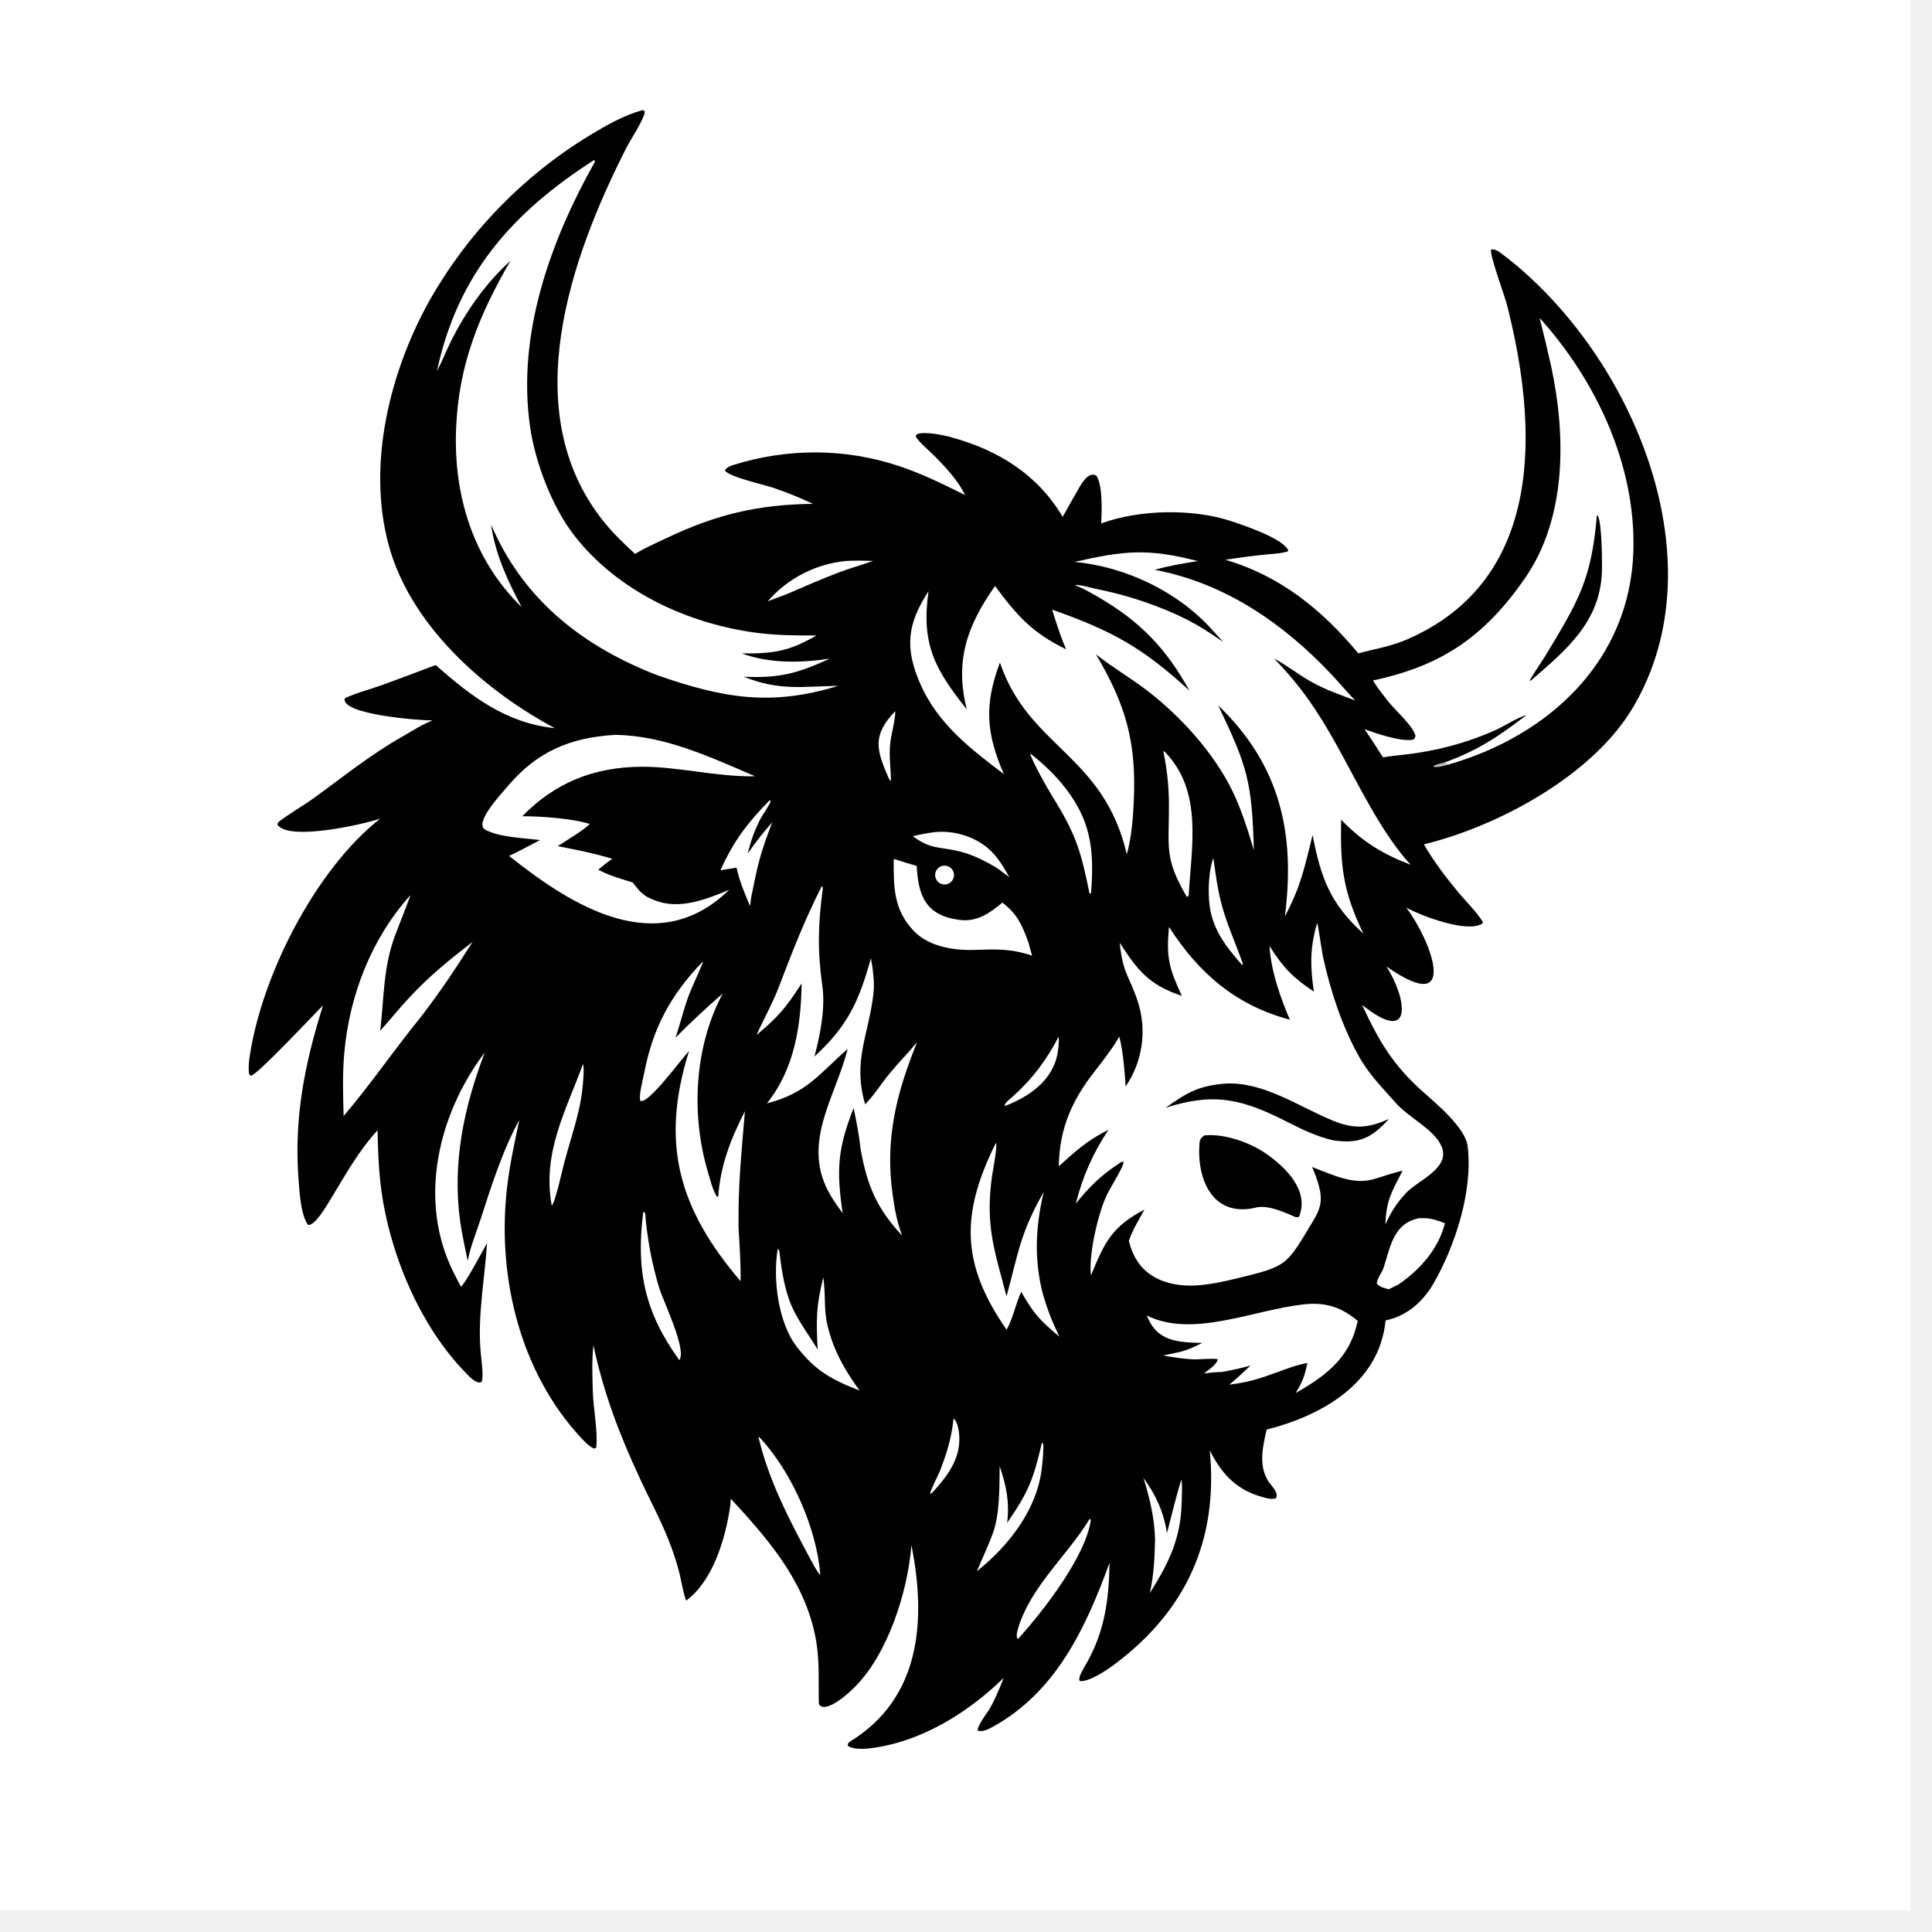
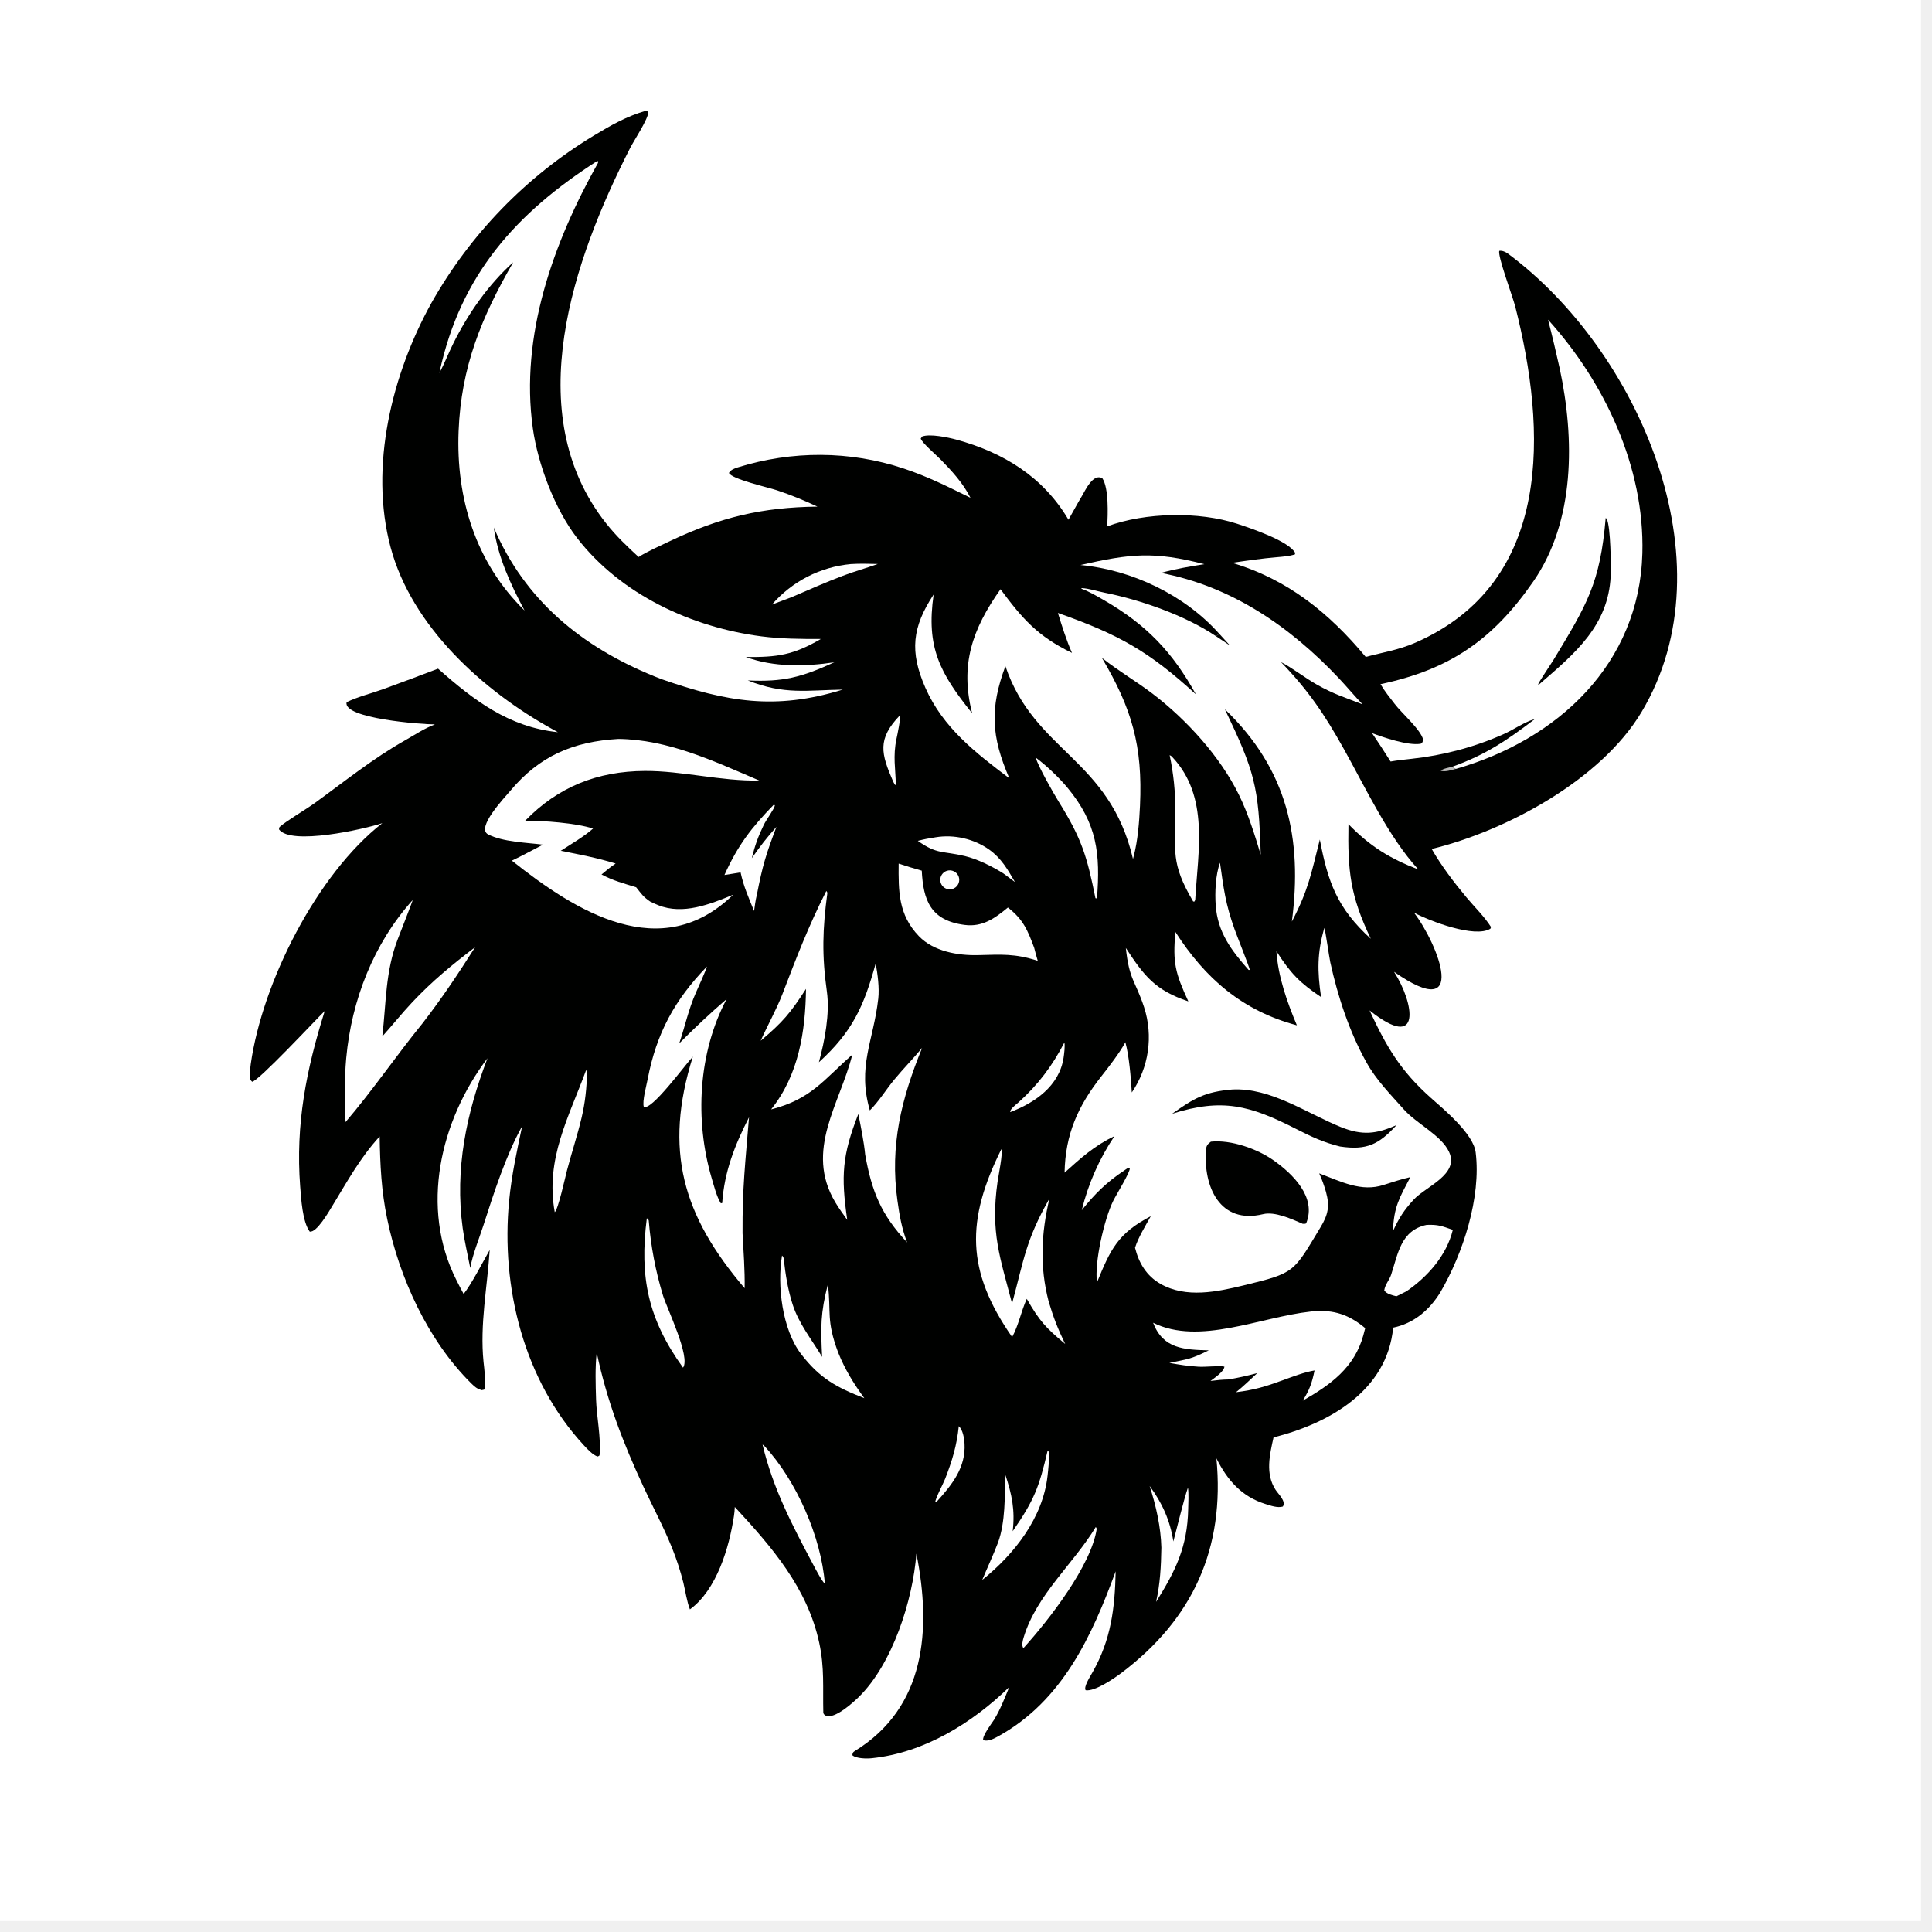
- <svg xmlns="http://www.w3.org/2000/svg" width="83" height="83" viewBox="0 0 83 83" fill="none">
-   <rect width="82.077" height="82.077" fill="white" />
-   <path d="M27.617 4.725L27.698 4.782C27.717 5.055 27.081 6.014 26.927 6.316C24.514 11.049 22.171 17.662 25.904 22.368C26.333 22.909 26.777 23.329 27.286 23.798C27.603 23.587 28.276 23.285 28.633 23.116C30.785 22.096 32.555 21.675 34.926 21.646C34.345 21.373 33.808 21.153 33.197 20.948C32.834 20.826 31.247 20.468 31.145 20.206C31.221 20.075 31.377 20.015 31.523 19.969C33.846 19.249 36.309 19.251 38.617 20.02C39.65 20.364 40.508 20.799 41.464 21.268C41.154 20.648 40.664 20.116 40.182 19.624C40.017 19.456 39.39 18.916 39.34 18.738L39.397 18.652C39.719 18.521 40.519 18.69 40.85 18.78C42.88 19.333 44.575 20.381 45.652 22.205C45.843 21.877 46.02 21.536 46.214 21.212C46.382 20.932 46.703 20.212 47.1 20.434C47.377 20.848 47.339 21.978 47.305 22.489C48.941 21.883 51.239 21.847 52.861 22.379C53.453 22.573 55.067 23.116 55.342 23.628L55.322 23.691C55.085 23.763 54.812 23.785 54.565 23.806C53.918 23.86 53.284 23.953 52.642 24.048C55.022 24.751 56.794 26.197 58.353 28.068C59.098 27.869 59.746 27.777 60.477 27.457C66.373 24.877 66.08 18.36 64.742 13.099C64.632 12.671 63.976 10.925 64.061 10.718C64.185 10.697 64.332 10.764 64.43 10.836C69.974 14.949 73.975 23.982 70.141 30.414C68.404 33.33 64.34 35.506 61.172 36.273C61.583 36.993 62.123 37.702 62.655 38.34C63.008 38.763 63.41 39.144 63.706 39.609L63.68 39.68C63.021 40.094 61.076 39.352 60.416 38.994C61.458 40.359 62.783 43.771 59.563 41.522C60.426 42.862 60.771 44.969 58.516 43.17C59.241 44.728 59.835 45.751 61.138 46.909C61.708 47.417 62.95 48.446 63.049 49.234C63.291 51.157 62.512 53.551 61.543 55.214C61.065 55.99 60.394 56.548 59.525 56.726C59.267 59.426 56.782 60.818 54.414 61.416C54.249 62.152 54.055 62.968 54.498 63.651C54.627 63.849 54.958 64.138 54.812 64.369C54.593 64.44 54.284 64.33 54.065 64.262C53.05 63.944 52.436 63.238 51.973 62.31C52.342 66.144 50.976 69.178 47.896 71.491C47.596 71.716 46.78 72.279 46.386 72.217C46.288 72.079 46.578 71.631 46.682 71.448C47.471 70.052 47.635 68.719 47.669 67.137C46.654 69.899 45.4 72.664 42.654 74.184C42.461 74.29 42.213 74.417 42.006 74.35C41.972 74.159 42.349 73.664 42.475 73.475C42.738 73.044 42.929 72.552 43.121 72.085C41.547 73.611 39.499 74.889 37.254 75.122C37.036 75.145 36.585 75.142 36.419 74.995C36.43 74.912 36.429 74.873 36.517 74.819C39.551 72.961 39.803 69.625 39.155 66.381C39 68.383 38.132 71.107 36.678 72.52C36.414 72.777 35.789 73.336 35.384 73.332C35.298 73.328 35.18 73.266 35.178 73.168C35.152 72.105 35.232 71.258 35.004 70.195C34.499 67.844 32.975 66.093 31.395 64.387C31.391 64.519 31.379 64.649 31.359 64.779C31.155 66.13 30.621 67.928 29.477 68.764C29.351 68.444 29.282 67.967 29.197 67.618C29.071 67.119 28.912 66.629 28.719 66.152C28.353 65.237 27.911 64.423 27.499 63.536C26.602 61.601 25.94 59.876 25.495 57.795C25.422 58.4 25.449 59.164 25.469 59.813C25.49 60.508 25.685 61.451 25.618 62.16C25.613 62.21 25.582 62.208 25.528 62.233C25.317 62.153 25.099 61.917 24.947 61.753C22.38 58.977 21.395 55.001 21.754 51.296C21.858 50.216 22.085 49.166 22.311 48.117C21.614 49.361 21.092 50.998 20.657 52.347C20.477 52.906 20.188 53.614 20.093 54.176C19.983 53.607 19.847 53.042 19.769 52.472C19.424 49.944 19.926 47.578 20.827 45.214C18.799 47.893 17.939 51.618 19.501 54.695C19.602 54.894 19.701 55.089 19.808 55.284C20.11 54.933 20.659 53.869 20.924 53.404C20.822 54.986 20.498 56.59 20.658 58.18C20.684 58.432 20.79 59.202 20.682 59.375L20.579 59.398C20.374 59.333 20.289 59.259 20.136 59.107C18.284 57.274 17.067 54.603 16.544 52.08C16.293 50.871 16.242 49.771 16.221 48.557C15.389 49.464 14.834 50.485 14.197 51.529C14.05 51.771 13.528 52.681 13.232 52.621C12.921 52.193 12.867 51.222 12.826 50.686C12.625 48.036 13.085 45.712 13.876 43.195C13.502 43.558 11.036 46.206 10.772 46.218L10.703 46.142C10.668 45.933 10.685 45.671 10.715 45.462C11.21 41.965 13.547 37.348 16.336 35.17C15.542 35.432 12.413 36.136 11.92 35.433L11.943 35.337C12.236 35.073 13.053 34.597 13.441 34.316C14.717 33.393 15.929 32.408 17.302 31.634C17.738 31.388 18.109 31.134 18.584 30.95C18.035 30.954 14.624 30.699 14.812 30.001C15.259 29.778 15.902 29.616 16.384 29.44C17.163 29.156 17.941 28.869 18.716 28.569C20.233 29.911 21.734 31.065 23.837 31.283L23.62 31.165C20.633 29.519 17.594 26.766 16.69 23.388C15.766 19.937 16.747 15.981 18.437 12.938C20.092 10.009 22.471 7.554 25.346 5.808C26.096 5.356 26.768 4.969 27.617 4.725Z" fill="#000100" />
-   <path d="M56.586 39.648C56.629 39.736 56.789 40.887 56.838 41.112C57.157 42.566 57.645 44.062 58.37 45.365C58.796 46.14 59.394 46.738 59.968 47.388C60.524 48.017 61.587 48.503 61.917 49.223C62.357 50.186 60.912 50.695 60.394 51.264C59.982 51.716 59.785 52.025 59.517 52.6C59.555 51.565 59.789 51.191 60.258 50.294C60.014 50.34 59.39 50.538 59.119 50.627C58.165 50.943 57.299 50.484 56.366 50.134C56.472 50.358 56.59 50.689 56.654 50.92C56.826 51.542 56.741 51.908 56.423 52.435C55.254 54.37 55.35 54.384 53.147 54.918C52.009 55.193 50.68 55.48 49.583 54.856C48.983 54.514 48.656 53.959 48.497 53.311C48.645 52.849 48.933 52.395 49.168 51.965C47.764 52.696 47.446 53.381 46.87 54.794C46.753 53.953 47.178 52.087 47.564 51.307C47.706 51.019 48.287 50.091 48.272 49.916C48.149 49.902 48.15 49.937 48.016 50.024C47.277 50.513 46.765 51.022 46.219 51.708C46.496 50.578 46.969 49.507 47.618 48.542C46.754 48.954 46.185 49.474 45.486 50.104C45.515 48.466 46.057 47.255 47.06 45.985C47.344 45.625 47.846 44.969 48.056 44.578L48.083 44.527C48.246 45.117 48.319 46.058 48.358 46.676C49.087 45.609 49.281 44.265 48.883 43.035C48.502 41.879 48.249 41.873 48.103 40.504C48.881 41.694 49.356 42.31 50.774 42.785C50.214 41.574 50.101 41.132 50.22 39.819C51.493 41.806 53.09 43.189 55.412 43.807C54.99 42.809 54.607 41.725 54.538 40.642C55.138 41.584 55.543 42 56.446 42.601C56.282 41.508 56.275 40.702 56.586 39.648Z" fill="white" />
-   <path d="M51.737 48.779C52.601 48.689 53.713 49.083 54.413 49.576C55.233 50.153 56.258 51.15 55.812 52.258C55.795 52.302 55.705 52.288 55.663 52.289C55.197 52.088 54.47 51.753 53.972 51.875C52.107 52.329 51.412 50.684 51.529 49.134C51.542 48.952 51.585 48.893 51.737 48.779Z" fill="#000100" />
-   <path d="M52.644 46.551C54.295 46.46 55.828 47.565 57.296 48.157C58.199 48.521 58.804 48.46 59.671 48.069C58.909 48.903 58.393 49.155 57.256 48.986C56.552 48.814 56.012 48.558 55.37 48.232C53.404 47.23 52.225 46.907 50.078 47.588C51.017 46.927 51.476 46.65 52.644 46.551Z" fill="#000100" />
-   <path d="M46.166 24.14C48.294 23.657 49.3 23.546 51.457 24.105C50.862 24.198 50.181 24.313 49.604 24.479C52.626 25.051 55.126 26.774 57.203 28.977C57.547 29.342 57.872 29.735 58.217 30.092C57.455 29.795 56.993 29.663 56.258 29.248C55.786 28.981 55.168 28.507 54.733 28.289C55.9 29.495 56.594 30.525 57.42 32.003C58.335 33.641 59.321 35.755 60.601 37.15C59.38 36.68 58.542 36.166 57.615 35.214C57.579 37.213 57.687 38.27 58.571 40.111C57.139 38.808 56.74 37.701 56.391 35.872C56.025 37.321 55.905 38.025 55.198 39.375C55.657 35.826 55.005 32.865 52.337 30.307C53.608 32.973 53.78 33.583 53.867 36.521C53.614 35.678 53.329 34.764 52.942 33.973C52.14 32.329 50.697 30.744 49.245 29.639C48.529 29.094 47.819 28.692 47.079 28.106C48.363 30.279 48.826 31.862 48.708 34.427C48.676 35.122 48.616 35.903 48.441 36.579C48.431 36.619 48.419 36.66 48.408 36.7C47.405 32.397 44.203 32.132 42.957 28.463C42.29 30.254 42.346 31.461 43.125 33.254C41.688 32.17 40.288 31.09 39.539 29.387C38.855 27.832 38.978 26.791 39.89 25.402C39.565 27.668 40.159 28.753 41.536 30.477C41.009 28.407 41.541 26.883 42.748 25.175C43.682 26.435 44.332 27.183 45.803 27.895C45.561 27.348 45.378 26.762 45.2 26.19C47.805 27.108 49.09 27.83 51.099 29.668C50.085 27.846 48.987 26.695 47.166 25.64C46.891 25.481 46.496 25.251 46.203 25.153L46.215 25.127C46.553 25.145 46.858 25.256 47.183 25.32C48.718 25.626 50.636 26.293 51.945 27.175L52.1 27.085C50.627 25.425 48.37 24.348 46.166 24.14Z" fill="white" />
-   <path d="M52.1 27.085L52.552 27.579L51.945 27.175L52.1 27.085Z" fill="#000100" />
-   <path d="M25.535 6.867C25.537 6.878 25.557 6.95 25.553 6.957C23.64 10.367 22.211 14.34 22.767 18.304C22.981 19.831 23.706 21.759 24.659 22.989C26.529 25.406 29.558 26.807 32.543 27.191C33.368 27.297 34.245 27.304 35.072 27.3C33.89 27.992 33.208 28.083 31.869 28.071C33.044 28.513 34.427 28.481 35.649 28.296C34.236 28.941 33.472 29.142 31.951 29.072C33.505 29.695 34.493 29.486 36.008 29.465C33.121 30.356 31.055 29.988 28.275 29.021C28.168 28.981 28.062 28.94 27.956 28.897C24.87 27.641 22.422 25.654 21.099 22.538C21.271 23.801 21.82 24.978 22.413 26.085C20.32 24.048 19.48 21.279 19.594 18.419C19.702 15.676 20.573 13.551 21.928 11.206C20.868 12.156 19.993 13.413 19.364 14.68C19.156 15.099 18.993 15.531 18.772 15.941L18.784 15.887C19.682 11.739 22.048 9.104 25.535 6.867Z" fill="white" />
-   <path d="M66.143 13.659C68.56 16.333 70.27 19.955 70.172 23.637C70.047 28.359 66.567 31.608 62.201 32.854L62.039 32.764C63.462 32.256 64.387 31.636 65.585 30.717C65.121 30.853 64.688 31.168 64.246 31.366C62.999 31.924 61.668 32.274 60.31 32.422C60.029 32.452 59.686 32.487 59.415 32.538C59.157 32.128 58.893 31.723 58.622 31.323C59.077 31.497 60.144 31.864 60.683 31.781C60.774 31.767 60.79 31.676 60.81 31.61C60.715 31.181 59.896 30.48 59.588 30.072C59.351 29.757 59.209 29.601 58.984 29.232C61.936 28.609 63.785 27.34 65.517 24.836C67.303 22.255 67.282 18.741 66.641 15.746C66.486 15.048 66.321 14.352 66.143 13.659Z" fill="white" />
-   <path d="M68.605 22.13L68.65 22.166C68.822 22.508 68.836 24.226 68.817 24.623C68.716 26.73 67.301 27.91 65.806 29.203C65.763 29.246 65.791 29.227 65.715 29.25C65.728 29.166 66.27 28.37 66.368 28.209C67.809 25.825 68.368 24.923 68.605 22.13Z" fill="#000100" />
-   <path d="M26.42 31.571C28.549 31.594 30.513 32.526 32.439 33.349C30.806 33.383 29.146 32.931 27.551 32.94C25.524 32.952 23.848 33.617 22.439 35.066C23.225 35.064 24.605 35.161 25.338 35.401C24.992 35.72 24.374 36.084 23.959 36.35C24.792 36.516 25.495 36.65 26.305 36.895C26.073 37.05 25.916 37.184 25.701 37.364C26.214 37.635 26.633 37.739 27.182 37.912C27.412 38.197 27.479 38.316 27.78 38.522C27.893 38.577 28.008 38.628 28.125 38.676C29.177 39.101 30.343 38.635 31.328 38.227C28.243 41.23 24.607 38.949 21.87 36.772C22.289 36.576 22.784 36.304 23.202 36.089C22.491 36 21.491 35.976 20.857 35.652C20.324 35.379 21.546 34.095 21.8 33.791C23.055 32.296 24.482 31.686 26.42 31.571Z" fill="white" />
-   <path d="M35.307 38.066L35.352 38.141C35.144 39.699 35.112 40.814 35.33 42.371C35.461 43.304 35.238 44.471 34.989 45.387C36.427 44.075 36.909 42.993 37.415 41.168C37.5 41.614 37.577 42.218 37.526 42.666C37.32 44.487 36.621 45.549 37.165 47.442C37.562 47.048 37.859 46.548 38.218 46.117C38.604 45.651 39.011 45.241 39.399 44.772C38.516 46.943 38.013 48.932 38.345 51.295C38.436 51.943 38.523 52.46 38.757 53.084C37.655 51.905 37.249 50.921 36.966 49.334C36.915 48.796 36.78 48.125 36.673 47.598C35.987 49.354 35.926 50.231 36.201 52.122C36.02 51.871 35.847 51.633 35.688 51.367C34.369 49.152 35.892 47.162 36.416 45.062C35.188 46.139 34.661 46.963 32.948 47.401C34.126 45.931 34.414 44.072 34.437 42.25C33.765 43.293 33.448 43.666 32.502 44.466C32.781 43.832 33.186 43.112 33.429 42.479C34.029 40.917 34.542 39.568 35.307 38.066Z" fill="white" />
-   <path d="M30.204 41.298C30.198 41.384 29.81 42.237 29.732 42.414C29.414 43.133 29.271 43.847 29.02 44.579C29.671 43.922 30.347 43.29 31.046 42.685C29.828 44.977 29.681 47.86 30.404 50.322C30.503 50.661 30.617 51.122 30.799 51.414L30.857 51.401C30.948 50.058 31.402 48.914 32.002 47.737C31.85 49.632 31.713 50.753 31.727 52.692C31.768 53.451 31.83 54.287 31.816 55.041C29.177 51.95 28.345 49.145 29.603 45.148C29.273 45.495 27.834 47.471 27.508 47.291C27.433 47.056 27.624 46.367 27.674 46.104C28.048 44.149 28.823 42.725 30.204 41.298Z" fill="white" />
-   <path d="M56 56.038C56.027 56.034 56.054 56.031 56.08 56.029C56.99 55.945 57.644 56.174 58.331 56.747C58.305 56.852 58.277 56.957 58.249 57.061C57.868 58.434 56.856 59.166 55.662 59.846C55.955 59.377 56.056 59.092 56.166 58.555C55.751 58.621 55.22 58.824 54.813 58.973C54.065 59.246 53.598 59.387 52.81 59.485C53.111 59.247 53.435 58.932 53.72 58.667C53.278 58.785 52.95 58.858 52.5 58.94C52.209 58.946 52.011 58.967 51.721 59.003C51.894 58.871 52.299 58.604 52.315 58.392C52.107 58.342 51.517 58.413 51.212 58.395C50.736 58.367 50.429 58.313 49.962 58.233C50.771 58.058 50.826 58.098 51.649 57.695C50.589 57.667 49.696 57.634 49.269 56.516C51.242 57.497 53.834 56.275 56 56.038Z" fill="white" />
-   <path d="M17.633 38.455C17.633 38.495 17.069 39.936 16.996 40.124C16.459 41.521 16.505 42.838 16.334 44.282C16.77 43.801 17.163 43.302 17.617 42.82C18.472 41.912 19.315 41.221 20.3 40.469C19.539 41.664 18.929 42.584 18.06 43.715C16.925 45.107 15.909 46.605 14.762 47.944C14.738 47.02 14.708 46.134 14.793 45.212C15.02 42.733 15.96 40.315 17.633 38.455Z" fill="white" />
-   <path d="M42.783 49.103C42.866 49.206 42.652 50.281 42.622 50.496C42.313 52.667 42.734 53.734 43.241 55.696C43.752 53.816 43.82 53 44.838 51.209C44.486 52.698 44.417 54.113 44.804 55.601C45.015 56.311 45.193 56.759 45.511 57.423C44.679 56.727 44.419 56.451 43.871 55.496C43.627 56.035 43.524 56.618 43.246 57.127C41.265 54.286 41.278 52.132 42.783 49.103Z" fill="white" />
-   <path d="M38.396 36.899C38.723 37.007 39.052 37.107 39.383 37.201C39.448 38.46 39.756 39.33 41.213 39.519C41.974 39.617 42.499 39.243 43.065 38.776C43.721 39.29 43.904 39.735 44.187 40.496C44.227 40.674 44.29 40.875 44.34 41.053C43.358 40.734 42.791 40.786 41.789 40.81C40.925 40.83 39.889 40.65 39.264 40.002C38.377 39.082 38.387 38.073 38.396 36.899Z" fill="white" />
-   <path d="M33.413 53.646C33.456 53.685 33.478 53.722 33.485 53.784C33.561 54.443 33.661 55.102 33.867 55.735C34.133 56.559 34.684 57.239 35.126 57.975C35.064 56.709 35.055 56.114 35.372 54.874C35.521 56.096 35.291 56.397 35.813 57.793C36.105 58.519 36.471 59.109 36.929 59.738C35.747 59.281 35.023 58.894 34.221 57.845C33.423 56.801 33.197 54.93 33.413 53.646Z" fill="white" />
-   <path d="M60.954 52.336C61.456 52.317 61.596 52.383 62.075 52.548C61.808 53.641 60.997 54.556 60.086 55.177L59.666 55.387C59.475 55.338 59.265 55.294 59.145 55.138C59.174 54.893 59.363 54.693 59.438 54.466C59.736 53.563 59.853 52.567 60.954 52.336Z" fill="white" />
-   <path d="M49.976 32.265C50.041 32.297 50.044 32.3 50.093 32.353C51.671 34.035 51.187 36.366 51.068 38.454L51.029 38.523L50.979 38.516C50.005 36.859 50.225 36.383 50.219 34.605C50.22 33.819 50.138 33.034 49.976 32.265Z" fill="white" />
-   <path d="M32.581 61.722C32.609 61.74 32.635 61.757 32.658 61.781C34.034 63.264 35.09 65.685 35.242 67.663C35.13 67.584 34.831 67.012 34.745 66.852C33.844 65.157 33.026 63.597 32.581 61.722Z" fill="white" />
-   <path d="M44.763 61.974L44.816 62.035C44.845 62.271 44.786 62.808 44.758 63.06C44.557 64.855 43.337 66.406 41.967 67.503C42.201 66.943 42.422 66.487 42.643 65.904C42.96 65.036 42.932 63.921 42.947 62.99C43.236 63.847 43.375 64.522 43.268 65.423C44.188 64.093 44.396 63.551 44.763 61.974Z" fill="white" />
-   <path d="M44.247 32.365C44.689 32.691 45.248 33.222 45.596 33.64C46.889 35.191 47.016 36.489 46.871 38.389L46.805 38.377C46.443 36.58 46.219 35.834 45.232 34.248C44.996 33.87 44.376 32.775 44.247 32.365Z" fill="white" />
-   <path d="M33.068 34.375L33.107 34.413C33.094 34.545 32.74 35.025 32.633 35.245C32.388 35.754 32.258 36.118 32.123 36.667C32.498 36.133 32.747 35.811 33.174 35.329C32.724 36.517 32.585 36.967 32.337 38.238C32.279 38.466 32.252 38.691 32.219 38.924C31.986 38.349 31.776 37.891 31.642 37.275C31.414 37.314 31.182 37.349 30.953 37.385C31.519 36.121 32.115 35.352 33.068 34.375Z" fill="white" />
-   <path d="M46.82 65.242L46.861 65.315C46.632 66.878 44.82 69.214 43.73 70.416C43.632 70.325 43.701 70.076 43.738 69.954C44.298 68.125 45.849 66.841 46.82 65.242Z" fill="white" />
-   <path d="M27.637 52.05C27.668 52.074 27.716 52.112 27.72 52.157C27.807 53.239 28.011 54.32 28.329 55.358C28.494 55.895 29.517 57.993 29.184 58.435C27.688 56.358 27.315 54.569 27.637 52.05Z" fill="white" />
-   <path d="M25.049 45.705C25.108 45.938 25.046 46.556 25.018 46.8C24.98 47.127 24.922 47.452 24.845 47.772C24.671 48.508 24.418 49.273 24.225 50.008C24.149 50.299 23.847 51.677 23.703 51.792C23.286 49.527 24.31 47.722 25.049 45.705Z" fill="white" />
-   <path d="M50.755 63.563C50.798 63.749 50.772 64.268 50.768 64.484C50.734 66.099 50.227 67.115 49.396 68.444C49.571 67.665 49.607 66.919 49.622 66.125C49.6 65.241 49.391 64.33 49.121 63.493C49.661 64.219 49.995 64.971 50.134 65.862C50.303 65.224 50.567 64.121 50.755 63.563Z" fill="white" />
-   <path d="M39.981 35.773C40.764 35.643 41.622 35.843 42.266 36.303C42.783 36.672 43.057 37.151 43.364 37.686L42.862 37.313C42.386 37.016 41.774 36.708 41.227 36.577C40.279 36.349 40.041 36.516 39.216 35.927C39.504 35.853 39.687 35.818 39.981 35.773Z" fill="white" />
-   <path d="M36.352 24.1C36.742 24.075 37.117 24.088 37.507 24.097C37.006 24.276 36.486 24.42 35.991 24.609C35.269 24.885 34.547 25.202 33.836 25.509L32.982 25.831C33.841 24.842 35.048 24.222 36.352 24.1Z" fill="white" />
-   <path d="M52.126 36.862C52.282 37.964 52.36 38.621 52.748 39.702C52.846 39.976 53.374 41.301 53.402 41.442L53.347 41.441C52.615 40.611 52.023 39.833 51.943 38.681C51.905 38.133 51.935 37.378 52.126 36.862Z" fill="white" />
-   <path d="M45.475 44.545C45.515 44.671 45.465 45.045 45.444 45.189C45.263 46.404 44.205 47.123 43.166 47.516C43.133 47.399 43.419 47.188 43.518 47.1C44.353 46.349 44.963 45.538 45.475 44.545Z" fill="white" />
-   <path d="M40.967 60.935C41.139 61.089 41.199 61.456 41.211 61.687C41.266 62.703 40.679 63.433 40.04 64.141L39.962 64.184C39.957 64.037 40.307 63.382 40.385 63.18C40.682 62.412 40.881 61.761 40.967 60.935Z" fill="white" />
-   <path d="M38.453 30.56C38.493 30.672 38.34 31.397 38.304 31.568C38.146 32.326 38.266 32.849 38.276 33.53L38.24 33.536L38.164 33.399C37.644 32.197 37.472 31.584 38.453 30.56Z" fill="white" />
-   <path d="M40.455 37.207C40.658 37.142 40.877 37.245 40.956 37.443C41.035 37.641 40.946 37.867 40.754 37.959C40.618 38.024 40.456 38.008 40.335 37.916C40.215 37.825 40.155 37.675 40.18 37.526C40.205 37.376 40.311 37.254 40.455 37.207Z" fill="white" />
-   <path d="M62.201 32.854C62.019 32.903 61.734 32.993 61.56 32.931C61.656 32.839 61.897 32.8 62.039 32.764L62.201 32.854Z" fill="#BCBCBB" />
+ <svg xmlns="http://www.w3.org/2000/svg" width="49" height="49" viewBox="0 0 49 49" fill="none">
+   <rect width="48.721" height="48.721" fill="white" />
+   <path d="M16.393 2.805L16.441 2.839C16.453 3.001 16.075 3.57 15.984 3.749C14.551 6.559 13.16 10.484 15.376 13.277C15.631 13.598 15.895 13.848 16.197 14.127C16.385 14.001 16.784 13.822 16.996 13.721C18.274 13.116 19.325 12.866 20.732 12.849C20.387 12.687 20.068 12.556 19.706 12.435C19.49 12.363 18.548 12.15 18.488 11.994C18.533 11.916 18.625 11.881 18.712 11.854C20.09 11.426 21.553 11.427 22.923 11.884C23.536 12.088 24.046 12.346 24.613 12.625C24.429 12.257 24.138 11.941 23.852 11.649C23.754 11.549 23.381 11.229 23.352 11.123L23.386 11.072C23.577 10.994 24.052 11.095 24.248 11.148C25.454 11.476 26.46 12.098 27.099 13.181C27.212 12.986 27.317 12.784 27.433 12.592C27.532 12.425 27.723 11.998 27.958 12.13C28.123 12.376 28.1 13.046 28.08 13.35C29.051 12.99 30.415 12.969 31.378 13.284C31.73 13.399 32.688 13.722 32.851 14.026L32.839 14.063C32.698 14.105 32.536 14.119 32.39 14.131C32.006 14.163 31.629 14.218 31.248 14.275C32.66 14.692 33.713 15.55 34.638 16.661C35.08 16.543 35.465 16.488 35.899 16.299C39.399 14.767 39.225 10.899 38.43 7.775C38.366 7.521 37.976 6.485 38.026 6.362C38.1 6.35 38.188 6.39 38.245 6.433C41.536 8.874 43.911 14.235 41.636 18.054C40.604 19.785 38.192 21.076 36.311 21.532C36.556 21.959 36.876 22.38 37.192 22.759C37.401 23.01 37.64 23.236 37.816 23.512L37.8 23.554C37.409 23.8 36.255 23.359 35.862 23.147C36.481 23.957 37.268 25.982 35.356 24.647C35.869 25.442 36.073 26.694 34.735 25.626C35.165 26.551 35.518 27.157 36.291 27.845C36.63 28.146 37.367 28.757 37.426 29.225C37.569 30.367 37.107 31.788 36.531 32.775C36.248 33.235 35.85 33.566 35.334 33.672C35.181 35.275 33.706 36.102 32.3 36.456C32.202 36.893 32.087 37.378 32.35 37.783C32.426 37.901 32.623 38.072 32.536 38.209C32.406 38.251 32.222 38.186 32.093 38.145C31.49 37.957 31.126 37.538 30.851 36.987C31.07 39.263 30.259 41.064 28.431 42.437C28.253 42.571 27.769 42.904 27.535 42.868C27.477 42.786 27.649 42.52 27.71 42.411C28.179 41.583 28.276 40.791 28.296 39.852C27.693 41.492 26.949 43.133 25.319 44.036C25.205 44.099 25.058 44.174 24.934 44.134C24.915 44.02 25.138 43.727 25.213 43.615C25.369 43.358 25.482 43.067 25.596 42.789C24.662 43.695 23.447 44.454 22.113 44.592C21.985 44.606 21.717 44.604 21.618 44.517C21.625 44.467 21.624 44.444 21.676 44.412C23.477 43.31 23.627 41.329 23.242 39.404C23.15 40.592 22.635 42.209 21.772 43.048C21.615 43.2 21.244 43.532 21.004 43.529C20.953 43.527 20.883 43.49 20.881 43.432C20.866 42.801 20.914 42.299 20.778 41.667C20.478 40.272 19.574 39.233 18.636 38.22C18.634 38.298 18.626 38.376 18.614 38.453C18.493 39.255 18.177 40.322 17.498 40.818C17.423 40.628 17.381 40.345 17.331 40.138C17.256 39.842 17.162 39.551 17.048 39.267C16.83 38.725 16.568 38.241 16.323 37.715C15.791 36.566 15.398 35.542 15.134 34.307C15.091 34.666 15.106 35.12 15.118 35.505C15.131 35.918 15.247 36.477 15.207 36.898C15.204 36.928 15.186 36.927 15.153 36.941C15.028 36.894 14.899 36.754 14.808 36.656C13.284 35.008 12.7 32.648 12.913 30.449C12.975 29.808 13.11 29.185 13.243 28.562C12.83 29.301 12.52 30.272 12.262 31.073C12.155 31.405 11.983 31.825 11.927 32.159C11.862 31.821 11.781 31.486 11.735 31.148C11.53 29.647 11.828 28.242 12.363 26.839C11.159 28.429 10.649 30.64 11.576 32.467C11.635 32.585 11.694 32.701 11.758 32.816C11.937 32.608 12.263 31.976 12.42 31.701C12.36 32.64 12.168 33.592 12.263 34.535C12.278 34.685 12.341 35.142 12.277 35.245L12.215 35.258C12.094 35.22 12.044 35.176 11.952 35.086C10.853 33.998 10.131 32.412 9.82 30.915C9.671 30.197 9.641 29.544 9.629 28.823C9.135 29.361 8.805 29.968 8.427 30.588C8.34 30.731 8.03 31.271 7.855 31.236C7.67 30.982 7.638 30.405 7.613 30.087C7.494 28.514 7.767 27.134 8.236 25.641C8.014 25.856 6.551 27.428 6.394 27.435L6.353 27.39C6.332 27.266 6.343 27.11 6.36 26.986C6.654 24.91 8.041 22.17 9.697 20.877C9.226 21.033 7.368 21.45 7.075 21.033L7.089 20.976C7.263 20.819 7.748 20.537 7.979 20.37C8.736 19.822 9.456 19.238 10.271 18.778C10.529 18.632 10.749 18.481 11.031 18.372C10.706 18.374 8.681 18.223 8.792 17.809C9.058 17.676 9.439 17.58 9.725 17.476C10.188 17.307 10.65 17.136 11.11 16.959C12.01 17.755 12.901 18.44 14.149 18.57L14.021 18.499C12.248 17.522 10.444 15.888 9.907 13.883C9.359 11.835 9.941 9.486 10.944 7.68C11.926 5.941 13.338 4.484 15.046 3.448C15.49 3.179 15.89 2.949 16.393 2.805Z" fill="#000100" />
+   <path d="M33.589 23.535C33.614 23.587 33.71 24.271 33.739 24.404C33.928 25.267 34.218 26.155 34.648 26.929C34.901 27.389 35.256 27.744 35.597 28.129C35.927 28.503 36.558 28.791 36.753 29.219C37.015 29.79 36.157 30.092 35.85 30.43C35.605 30.698 35.488 30.882 35.329 31.223C35.351 30.609 35.49 30.387 35.769 29.855C35.624 29.882 35.254 29.999 35.093 30.052C34.527 30.239 34.012 29.967 33.458 29.759C33.521 29.892 33.591 30.089 33.629 30.226C33.732 30.595 33.681 30.812 33.492 31.125C32.799 32.274 32.856 32.282 31.548 32.599C30.872 32.763 30.083 32.933 29.432 32.562C29.076 32.359 28.882 32.03 28.787 31.645C28.875 31.371 29.046 31.102 29.186 30.846C28.352 31.28 28.164 31.687 27.822 32.525C27.752 32.026 28.005 30.919 28.234 30.456C28.318 30.285 28.663 29.734 28.654 29.63C28.581 29.622 28.582 29.642 28.502 29.694C28.064 29.985 27.76 30.286 27.436 30.693C27.6 30.023 27.881 29.387 28.265 28.815C27.753 29.059 27.416 29.368 27 29.741C27.018 28.769 27.339 28.051 27.934 27.296C28.104 27.083 28.401 26.694 28.526 26.461L28.541 26.431C28.639 26.781 28.682 27.34 28.705 27.707C29.138 27.073 29.253 26.275 29.017 25.546C28.79 24.859 28.64 24.856 28.554 24.043C29.016 24.75 29.297 25.115 30.139 25.397C29.807 24.678 29.74 24.416 29.811 23.637C30.566 24.816 31.514 25.637 32.892 26.004C32.642 25.411 32.415 24.768 32.373 24.125C32.73 24.684 32.97 24.931 33.506 25.288C33.409 24.639 33.405 24.161 33.589 23.535Z" fill="white" />
+   <path d="M30.711 28.955C31.224 28.902 31.884 29.136 32.299 29.428C32.786 29.771 33.395 30.363 33.13 31.02C33.12 31.046 33.066 31.038 33.041 31.039C32.765 30.919 32.333 30.721 32.038 30.793C30.93 31.062 30.518 30.086 30.587 29.166C30.595 29.058 30.621 29.023 30.711 28.955Z" fill="#000100" />
+   <path d="M31.249 27.632C32.23 27.579 33.139 28.235 34.01 28.586C34.547 28.802 34.906 28.765 35.421 28.534C34.968 29.029 34.662 29.178 33.987 29.078C33.569 28.976 33.248 28.824 32.868 28.63C31.701 28.036 31 27.844 29.726 28.248C30.283 27.856 30.556 27.691 31.249 27.632Z" fill="#000100" />
+   <path d="M27.404 14.33C28.667 14.043 29.264 13.977 30.545 14.309C30.191 14.364 29.787 14.432 29.445 14.531C31.238 14.87 32.722 15.893 33.955 17.2C34.16 17.417 34.353 17.651 34.557 17.863C34.105 17.686 33.831 17.608 33.395 17.361C33.114 17.203 32.748 16.921 32.489 16.792C33.182 17.508 33.594 18.12 34.084 18.997C34.628 19.969 35.213 21.224 35.972 22.052C35.248 21.773 34.75 21.468 34.2 20.903C34.179 22.089 34.243 22.717 34.767 23.81C33.917 23.036 33.68 22.379 33.474 21.293C33.256 22.154 33.185 22.572 32.765 23.373C33.038 21.266 32.651 19.509 31.067 17.99C31.822 19.572 31.924 19.935 31.975 21.678C31.825 21.178 31.656 20.636 31.426 20.166C30.95 19.19 30.093 18.25 29.232 17.594C28.807 17.27 28.385 17.032 27.946 16.684C28.708 17.974 28.983 18.913 28.913 20.436C28.894 20.848 28.858 21.312 28.754 21.713C28.748 21.737 28.742 21.761 28.735 21.785C28.139 19.231 26.239 19.073 25.499 16.895C25.103 17.959 25.137 18.675 25.599 19.739C24.746 19.096 23.915 18.455 23.47 17.444C23.064 16.521 23.137 15.903 23.679 15.078C23.485 16.424 23.838 17.068 24.656 18.091C24.343 16.862 24.658 15.958 25.375 14.944C25.93 15.692 26.315 16.136 27.188 16.559C27.045 16.233 26.936 15.886 26.831 15.546C28.377 16.091 29.14 16.52 30.332 17.611C29.73 16.529 29.079 15.846 27.997 15.22C27.834 15.125 27.6 14.989 27.426 14.931L27.433 14.915C27.633 14.926 27.815 14.992 28.008 15.03C28.919 15.211 30.057 15.607 30.834 16.131L30.926 16.078C30.052 15.092 28.712 14.453 27.404 14.33Z" fill="white" />
+   <path d="M30.927 16.078L31.195 16.372L30.834 16.131L30.927 16.078Z" fill="#000100" />
+   <path d="M15.157 4.076C15.159 4.082 15.17 4.126 15.168 4.129C14.033 6.154 13.184 8.512 13.514 10.865C13.641 11.772 14.072 12.916 14.637 13.646C15.747 15.081 17.545 15.912 19.317 16.14C19.807 16.203 20.327 16.207 20.819 16.206C20.117 16.616 19.712 16.67 18.917 16.663C19.615 16.925 20.436 16.906 21.161 16.797C20.322 17.179 19.869 17.299 18.966 17.257C19.888 17.627 20.475 17.503 21.374 17.49C19.66 18.019 18.434 17.801 16.784 17.227C16.72 17.203 16.657 17.178 16.595 17.153C14.763 16.408 13.309 15.228 12.524 13.378C12.627 14.128 12.952 14.827 13.304 15.484C12.062 14.275 11.563 12.631 11.631 10.934C11.695 9.305 12.212 8.044 13.016 6.652C12.387 7.216 11.867 7.962 11.495 8.714C11.371 8.963 11.274 9.219 11.143 9.463L11.15 9.43C11.683 6.968 13.087 5.404 15.157 4.076Z" fill="white" />
+   <path d="M39.262 8.108C40.697 9.695 41.712 11.845 41.654 14.031C41.58 16.834 39.514 18.763 36.922 19.502L36.826 19.449C37.671 19.147 38.22 18.779 38.931 18.234C38.656 18.314 38.399 18.501 38.136 18.619C37.396 18.95 36.606 19.158 35.8 19.245C35.633 19.264 35.429 19.284 35.269 19.314C35.116 19.071 34.959 18.831 34.798 18.593C35.068 18.696 35.701 18.914 36.022 18.865C36.075 18.857 36.085 18.802 36.096 18.764C36.04 18.509 35.554 18.093 35.371 17.851C35.23 17.664 35.146 17.571 35.013 17.352C36.765 16.982 37.863 16.229 38.891 14.743C39.951 13.211 39.938 11.124 39.558 9.347C39.466 8.932 39.368 8.519 39.262 8.108Z" fill="white" />
+   <path d="M40.724 13.136L40.75 13.158C40.852 13.361 40.861 14.38 40.85 14.616C40.789 15.867 39.95 16.567 39.062 17.335C39.036 17.36 39.053 17.349 39.008 17.363C39.016 17.313 39.337 16.84 39.395 16.745C40.251 15.33 40.583 14.794 40.724 13.136Z" fill="#000100" />
+   <path d="M15.682 18.741C16.946 18.754 18.112 19.308 19.256 19.796C18.286 19.816 17.301 19.548 16.354 19.553C15.151 19.56 14.156 19.955 13.32 20.815C13.786 20.814 14.605 20.872 15.041 21.014C14.835 21.203 14.468 21.419 14.222 21.578C14.717 21.676 15.134 21.755 15.614 21.901C15.477 21.993 15.383 22.072 15.256 22.179C15.56 22.34 15.809 22.402 16.135 22.504C16.271 22.674 16.311 22.744 16.49 22.866C16.557 22.899 16.625 22.93 16.695 22.958C17.319 23.21 18.011 22.934 18.596 22.692C16.765 24.474 14.606 23.12 12.982 21.828C13.231 21.711 13.524 21.55 13.772 21.422C13.35 21.37 12.757 21.355 12.381 21.163C12.064 21.001 12.789 20.239 12.941 20.058C13.685 19.171 14.532 18.809 15.682 18.741Z" fill="white" />
+   <path d="M20.958 22.596L20.985 22.64C20.861 23.565 20.842 24.227 20.972 25.151C21.049 25.705 20.917 26.398 20.769 26.941C21.623 26.163 21.909 25.521 22.209 24.437C22.26 24.702 22.305 25.061 22.275 25.326C22.153 26.408 21.738 27.038 22.061 28.162C22.296 27.928 22.473 27.631 22.686 27.375C22.915 27.098 23.157 26.855 23.387 26.576C22.863 27.865 22.564 29.046 22.761 30.449C22.815 30.833 22.867 31.14 23.006 31.511C22.352 30.811 22.111 30.227 21.943 29.284C21.913 28.965 21.832 28.567 21.769 28.254C21.361 29.296 21.326 29.817 21.488 30.939C21.381 30.79 21.278 30.649 21.184 30.491C20.401 29.177 21.305 27.995 21.616 26.749C20.887 27.388 20.575 27.877 19.557 28.137C20.257 27.264 20.428 26.161 20.442 25.08C20.043 25.698 19.855 25.92 19.293 26.395C19.459 26.019 19.699 25.591 19.843 25.215C20.199 24.288 20.504 23.488 20.958 22.596Z" fill="white" />
+   <path d="M17.929 24.514C17.925 24.566 17.695 25.072 17.649 25.177C17.46 25.604 17.375 26.027 17.227 26.462C17.613 26.072 18.014 25.697 18.429 25.338C17.706 26.698 17.619 28.41 18.047 29.871C18.107 30.072 18.174 30.346 18.282 30.519L18.317 30.511C18.37 29.714 18.64 29.035 18.997 28.336C18.906 29.462 18.825 30.127 18.833 31.278C18.857 31.728 18.894 32.225 18.886 32.672C17.319 30.838 16.826 29.172 17.572 26.799C17.376 27.006 16.522 28.179 16.328 28.072C16.284 27.932 16.398 27.523 16.427 27.367C16.649 26.207 17.109 25.361 17.929 24.514Z" fill="white" />
+   <path d="M33.242 33.264C33.257 33.262 33.273 33.26 33.289 33.259C33.829 33.209 34.217 33.345 34.625 33.685C34.609 33.747 34.593 33.809 34.576 33.871C34.35 34.686 33.749 35.121 33.041 35.524C33.215 35.246 33.274 35.077 33.34 34.758C33.093 34.797 32.778 34.918 32.536 35.006C32.093 35.168 31.815 35.252 31.348 35.31C31.527 35.169 31.718 34.982 31.888 34.825C31.625 34.895 31.431 34.938 31.163 34.986C30.991 34.99 30.873 35.003 30.701 35.024C30.804 34.946 31.044 34.787 31.054 34.661C30.931 34.631 30.58 34.674 30.399 34.663C30.117 34.646 29.934 34.614 29.657 34.567C30.137 34.463 30.17 34.487 30.658 34.248C30.029 34.231 29.499 34.211 29.245 33.548C30.417 34.13 31.956 33.405 33.242 33.264Z" fill="white" />
+   <path d="M10.467 22.827C10.467 22.851 10.132 23.706 10.089 23.817C9.77 24.647 9.797 25.428 9.696 26.286C9.954 26 10.188 25.704 10.457 25.418C10.965 24.879 11.465 24.469 12.05 24.023C11.598 24.731 11.236 25.278 10.72 25.949C10.047 26.776 9.444 27.664 8.763 28.459C8.748 27.911 8.731 27.385 8.781 26.837C8.916 25.366 9.474 23.931 10.467 22.827Z" fill="white" />
+   <path d="M25.396 29.147C25.445 29.209 25.318 29.847 25.3 29.974C25.117 31.263 25.367 31.896 25.668 33.061C25.971 31.945 26.011 31.461 26.616 30.398C26.407 31.281 26.366 32.121 26.595 33.005C26.72 33.426 26.826 33.692 27.015 34.086C26.521 33.673 26.367 33.509 26.041 32.942C25.896 33.262 25.836 33.608 25.67 33.911C24.495 32.224 24.503 30.945 25.396 29.147Z" fill="white" />
+   <path d="M22.792 21.903C22.986 21.967 23.181 22.027 23.378 22.082C23.416 22.83 23.599 23.346 24.464 23.458C24.916 23.517 25.227 23.294 25.563 23.017C25.953 23.323 26.061 23.587 26.229 24.038C26.253 24.144 26.29 24.263 26.32 24.369C25.737 24.18 25.4 24.21 24.806 24.224C24.293 24.237 23.678 24.13 23.307 23.745C22.78 23.199 22.787 22.6 22.792 21.903Z" fill="white" />
+   <path d="M19.834 31.844C19.86 31.867 19.872 31.889 19.877 31.926C19.921 32.317 19.981 32.708 20.103 33.084C20.261 33.574 20.588 33.977 20.851 34.414C20.814 33.663 20.808 33.309 20.997 32.573C21.085 33.298 20.949 33.477 21.259 34.306C21.432 34.737 21.649 35.087 21.921 35.461C21.219 35.189 20.79 34.959 20.314 34.337C19.84 33.717 19.706 32.606 19.834 31.844Z" fill="white" />
+   <path d="M36.182 31.066C36.48 31.055 36.563 31.094 36.847 31.192C36.689 31.841 36.207 32.384 35.667 32.753L35.417 32.877C35.304 32.848 35.179 32.823 35.108 32.73C35.125 32.584 35.238 32.466 35.282 32.331C35.459 31.795 35.528 31.203 36.182 31.066Z" fill="white" />
+   <path d="M29.665 19.152C29.704 19.172 29.706 19.173 29.735 19.204C30.672 20.203 30.384 21.587 30.313 22.826L30.291 22.867L30.261 22.863C29.683 21.88 29.813 21.597 29.809 20.542C29.81 20.075 29.762 19.609 29.665 19.152Z" fill="white" />
+   <path d="M19.34 36.638C19.357 36.649 19.372 36.659 19.386 36.673C20.202 37.553 20.829 38.99 20.92 40.165C20.853 40.117 20.675 39.778 20.625 39.683C20.09 38.677 19.604 37.751 19.34 36.638Z" fill="white" />
+   <path d="M26.571 36.787L26.602 36.824C26.62 36.964 26.585 37.282 26.568 37.432C26.449 38.498 25.724 39.418 24.912 40.07C25.05 39.737 25.181 39.466 25.313 39.12C25.501 38.605 25.484 37.943 25.493 37.391C25.665 37.9 25.747 38.3 25.684 38.835C26.23 38.045 26.353 37.724 26.571 36.787Z" fill="white" />
+   <path d="M26.265 19.212C26.527 19.405 26.859 19.72 27.066 19.969C27.833 20.89 27.908 21.66 27.822 22.787L27.783 22.78C27.568 21.714 27.435 21.271 26.849 20.329C26.71 20.105 26.341 19.455 26.265 19.212Z" fill="white" />
+   <path d="M19.629 20.405L19.652 20.427C19.645 20.506 19.434 20.791 19.371 20.921C19.225 21.224 19.148 21.439 19.068 21.765C19.291 21.448 19.438 21.258 19.692 20.971C19.425 21.676 19.342 21.944 19.195 22.698C19.161 22.833 19.145 22.967 19.125 23.105C18.987 22.764 18.862 22.492 18.783 22.126C18.648 22.15 18.51 22.17 18.374 22.192C18.71 21.442 19.063 20.985 19.629 20.405Z" fill="white" />
+   <path d="M27.792 38.727L27.816 38.771C27.681 39.698 26.605 41.085 25.958 41.798C25.9 41.745 25.941 41.597 25.963 41.525C26.295 40.438 27.216 39.676 27.792 38.727Z" fill="white" />
+   <path d="M16.405 30.897C16.424 30.911 16.452 30.934 16.454 30.96C16.506 31.602 16.627 32.244 16.816 32.86C16.914 33.179 17.521 34.425 17.323 34.687C16.435 33.454 16.214 32.392 16.405 30.897Z" fill="white" />
+   <path d="M14.869 27.131C14.904 27.269 14.867 27.635 14.85 27.78C14.828 27.974 14.793 28.167 14.748 28.358C14.645 28.794 14.494 29.248 14.38 29.685C14.335 29.857 14.156 30.676 14.07 30.743C13.823 29.399 14.43 28.327 14.869 27.131Z" fill="white" />
+   <path d="M30.128 37.731C30.153 37.842 30.138 38.149 30.135 38.277C30.115 39.236 29.814 39.84 29.321 40.628C29.425 40.166 29.447 39.723 29.455 39.251C29.442 38.727 29.318 38.186 29.158 37.689C29.478 38.12 29.677 38.566 29.759 39.095C29.86 38.717 30.016 38.062 30.128 37.731Z" fill="white" />
+   <path d="M23.733 21.235C24.197 21.158 24.707 21.276 25.089 21.549C25.396 21.768 25.558 22.053 25.741 22.37L25.443 22.149C25.16 21.973 24.797 21.79 24.472 21.712C23.909 21.577 23.768 21.676 23.278 21.326C23.449 21.282 23.558 21.262 23.733 21.235Z" fill="white" />
+   <path d="M21.578 14.306C21.81 14.291 22.032 14.299 22.264 14.304C21.966 14.41 21.658 14.495 21.364 14.608C20.936 14.771 20.507 14.96 20.085 15.142L19.578 15.333C20.088 14.746 20.804 14.378 21.578 14.306Z" fill="white" />
+   <path d="M30.942 21.881C31.034 22.535 31.081 22.925 31.311 23.567C31.369 23.73 31.683 24.516 31.699 24.6L31.667 24.599C31.232 24.107 30.881 23.645 30.833 22.961C30.81 22.636 30.828 22.187 30.942 21.881Z" fill="white" />
+   <path d="M26.994 26.442C27.017 26.517 26.988 26.739 26.975 26.824C26.868 27.545 26.24 27.972 25.623 28.205C25.603 28.136 25.773 28.011 25.832 27.958C26.328 27.512 26.69 27.031 26.994 26.442Z" fill="white" />
+   <path d="M24.317 36.171C24.42 36.262 24.456 36.48 24.463 36.617C24.495 37.221 24.147 37.653 23.768 38.074L23.721 38.099C23.718 38.013 23.926 37.623 23.972 37.504C24.149 37.048 24.267 36.661 24.317 36.171Z" fill="white" />
+   <path d="M22.825 18.141C22.849 18.207 22.759 18.637 22.737 18.739C22.643 19.188 22.714 19.499 22.72 19.903L22.699 19.907L22.654 19.826C22.345 19.112 22.243 18.748 22.825 18.141Z" fill="white" />
+   <path d="M24.014 22.086C24.135 22.047 24.265 22.109 24.312 22.226C24.358 22.344 24.306 22.478 24.192 22.532C24.111 22.571 24.015 22.562 23.943 22.508C23.871 22.453 23.836 22.364 23.851 22.275C23.866 22.187 23.929 22.114 24.014 22.086Z" fill="white" />
+   <path d="M36.922 19.502C36.814 19.531 36.645 19.585 36.541 19.548C36.599 19.493 36.742 19.47 36.826 19.449L36.922 19.502Z" fill="#BCBCBB" />
</svg>
